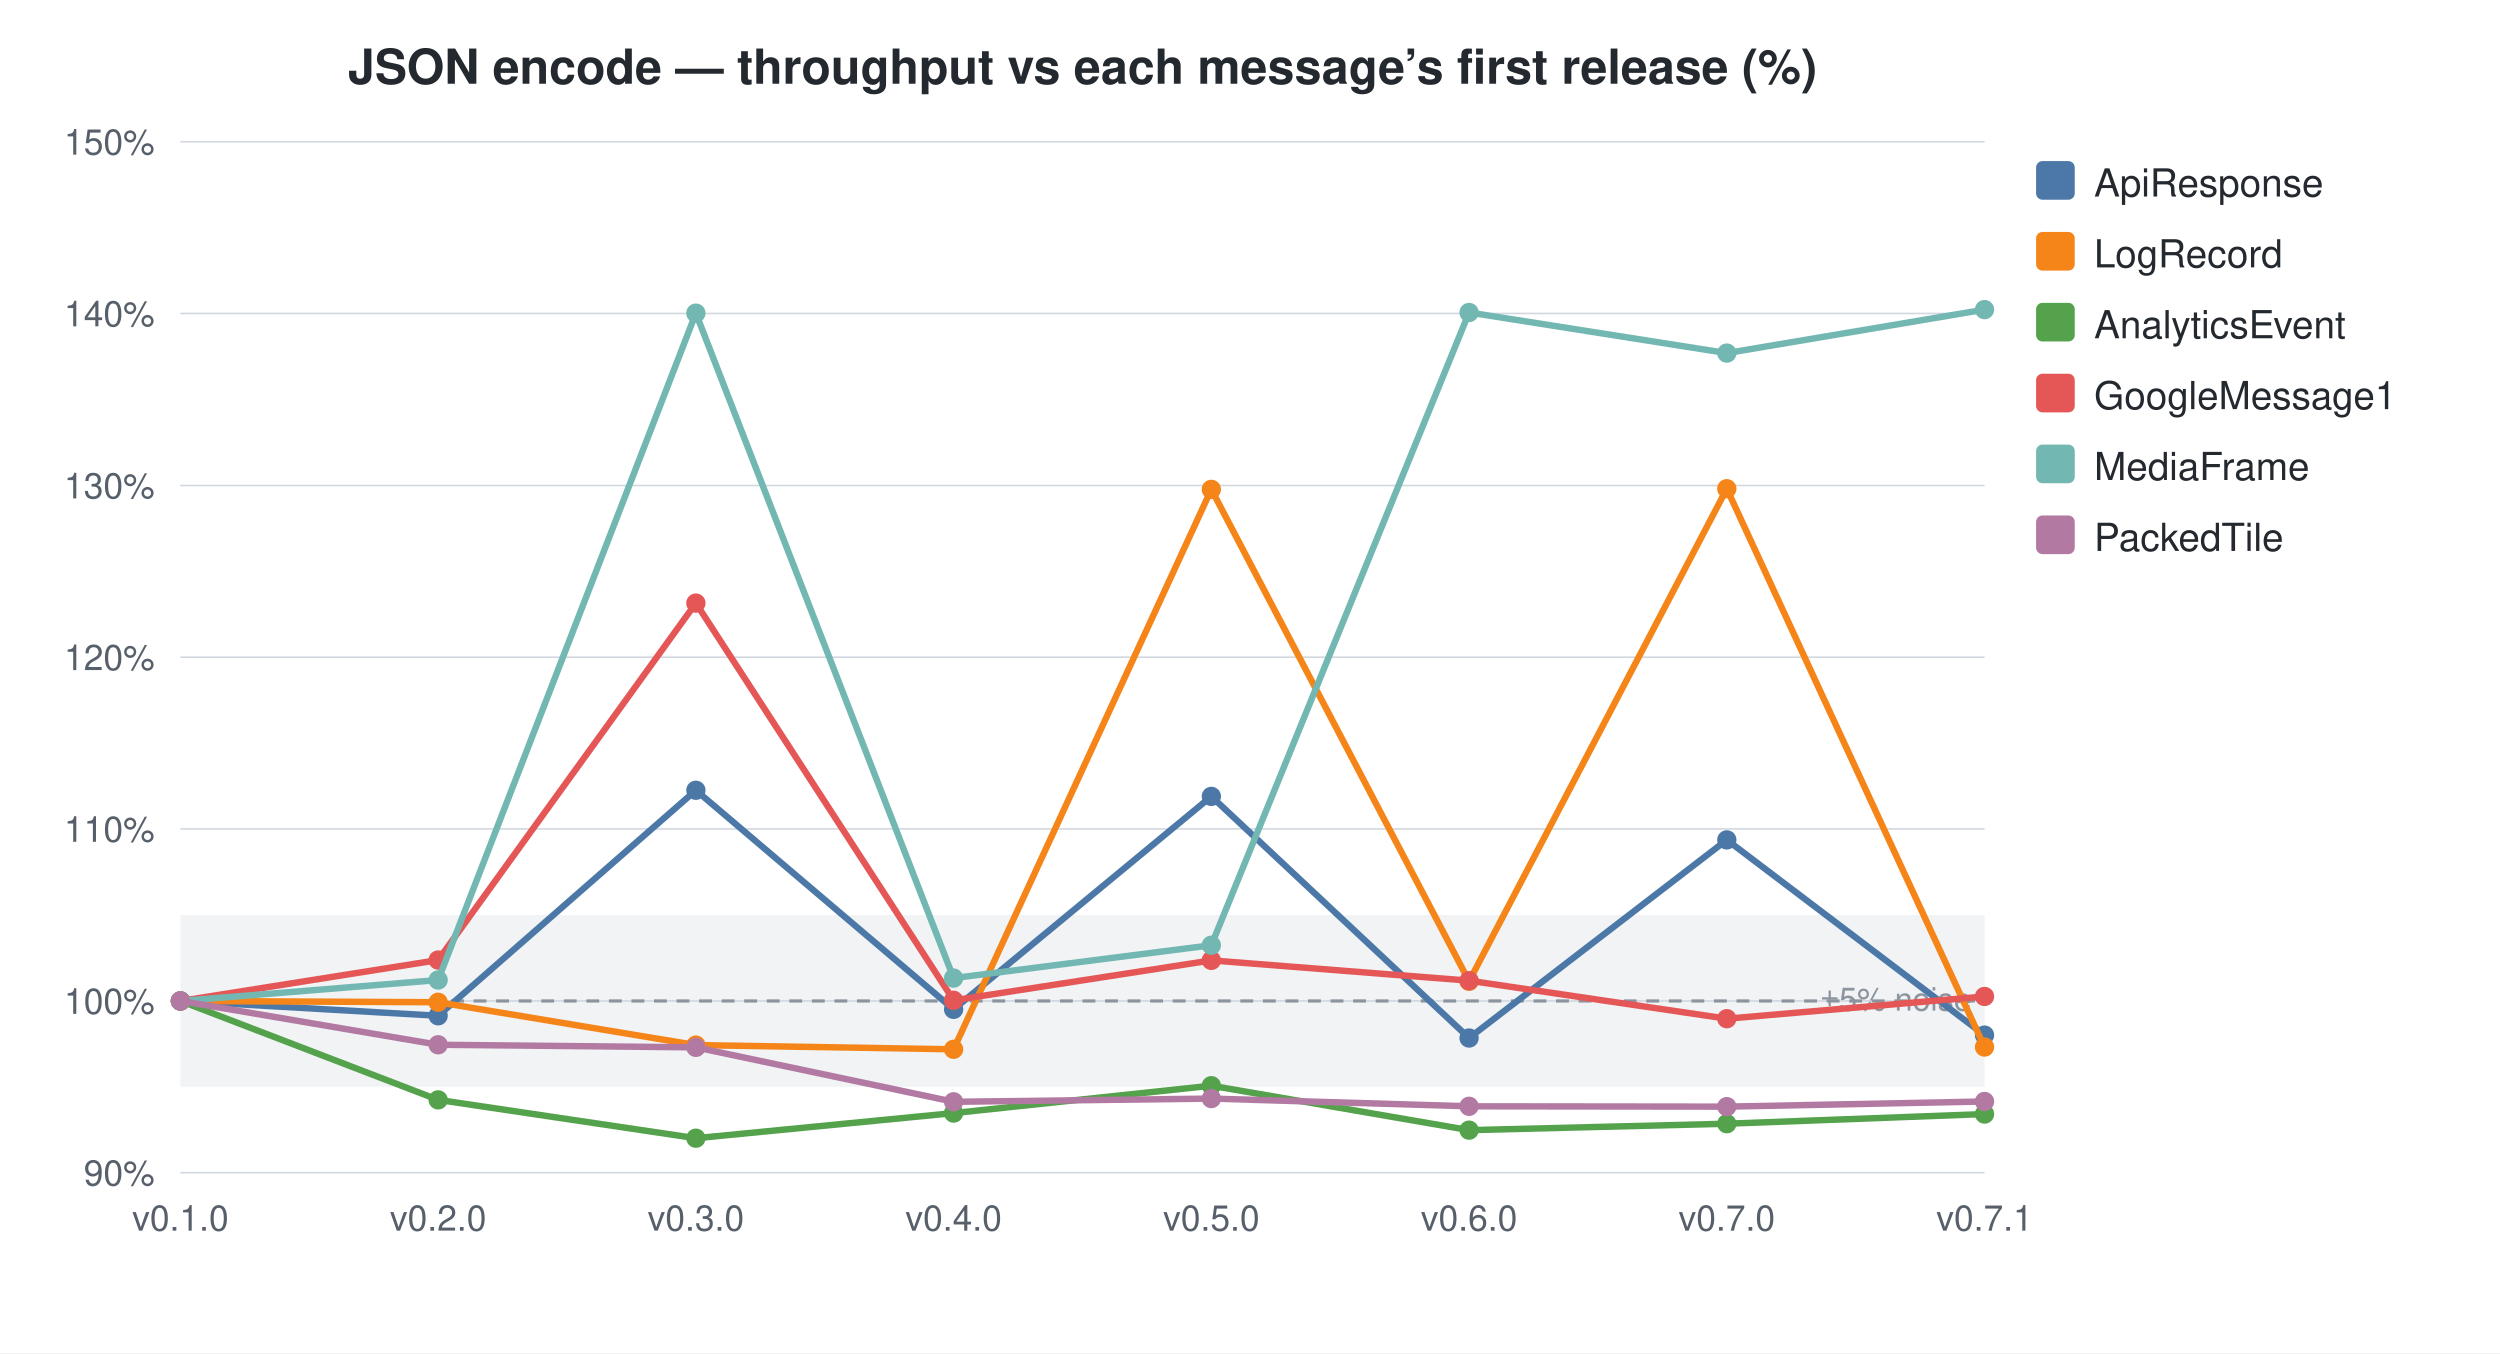
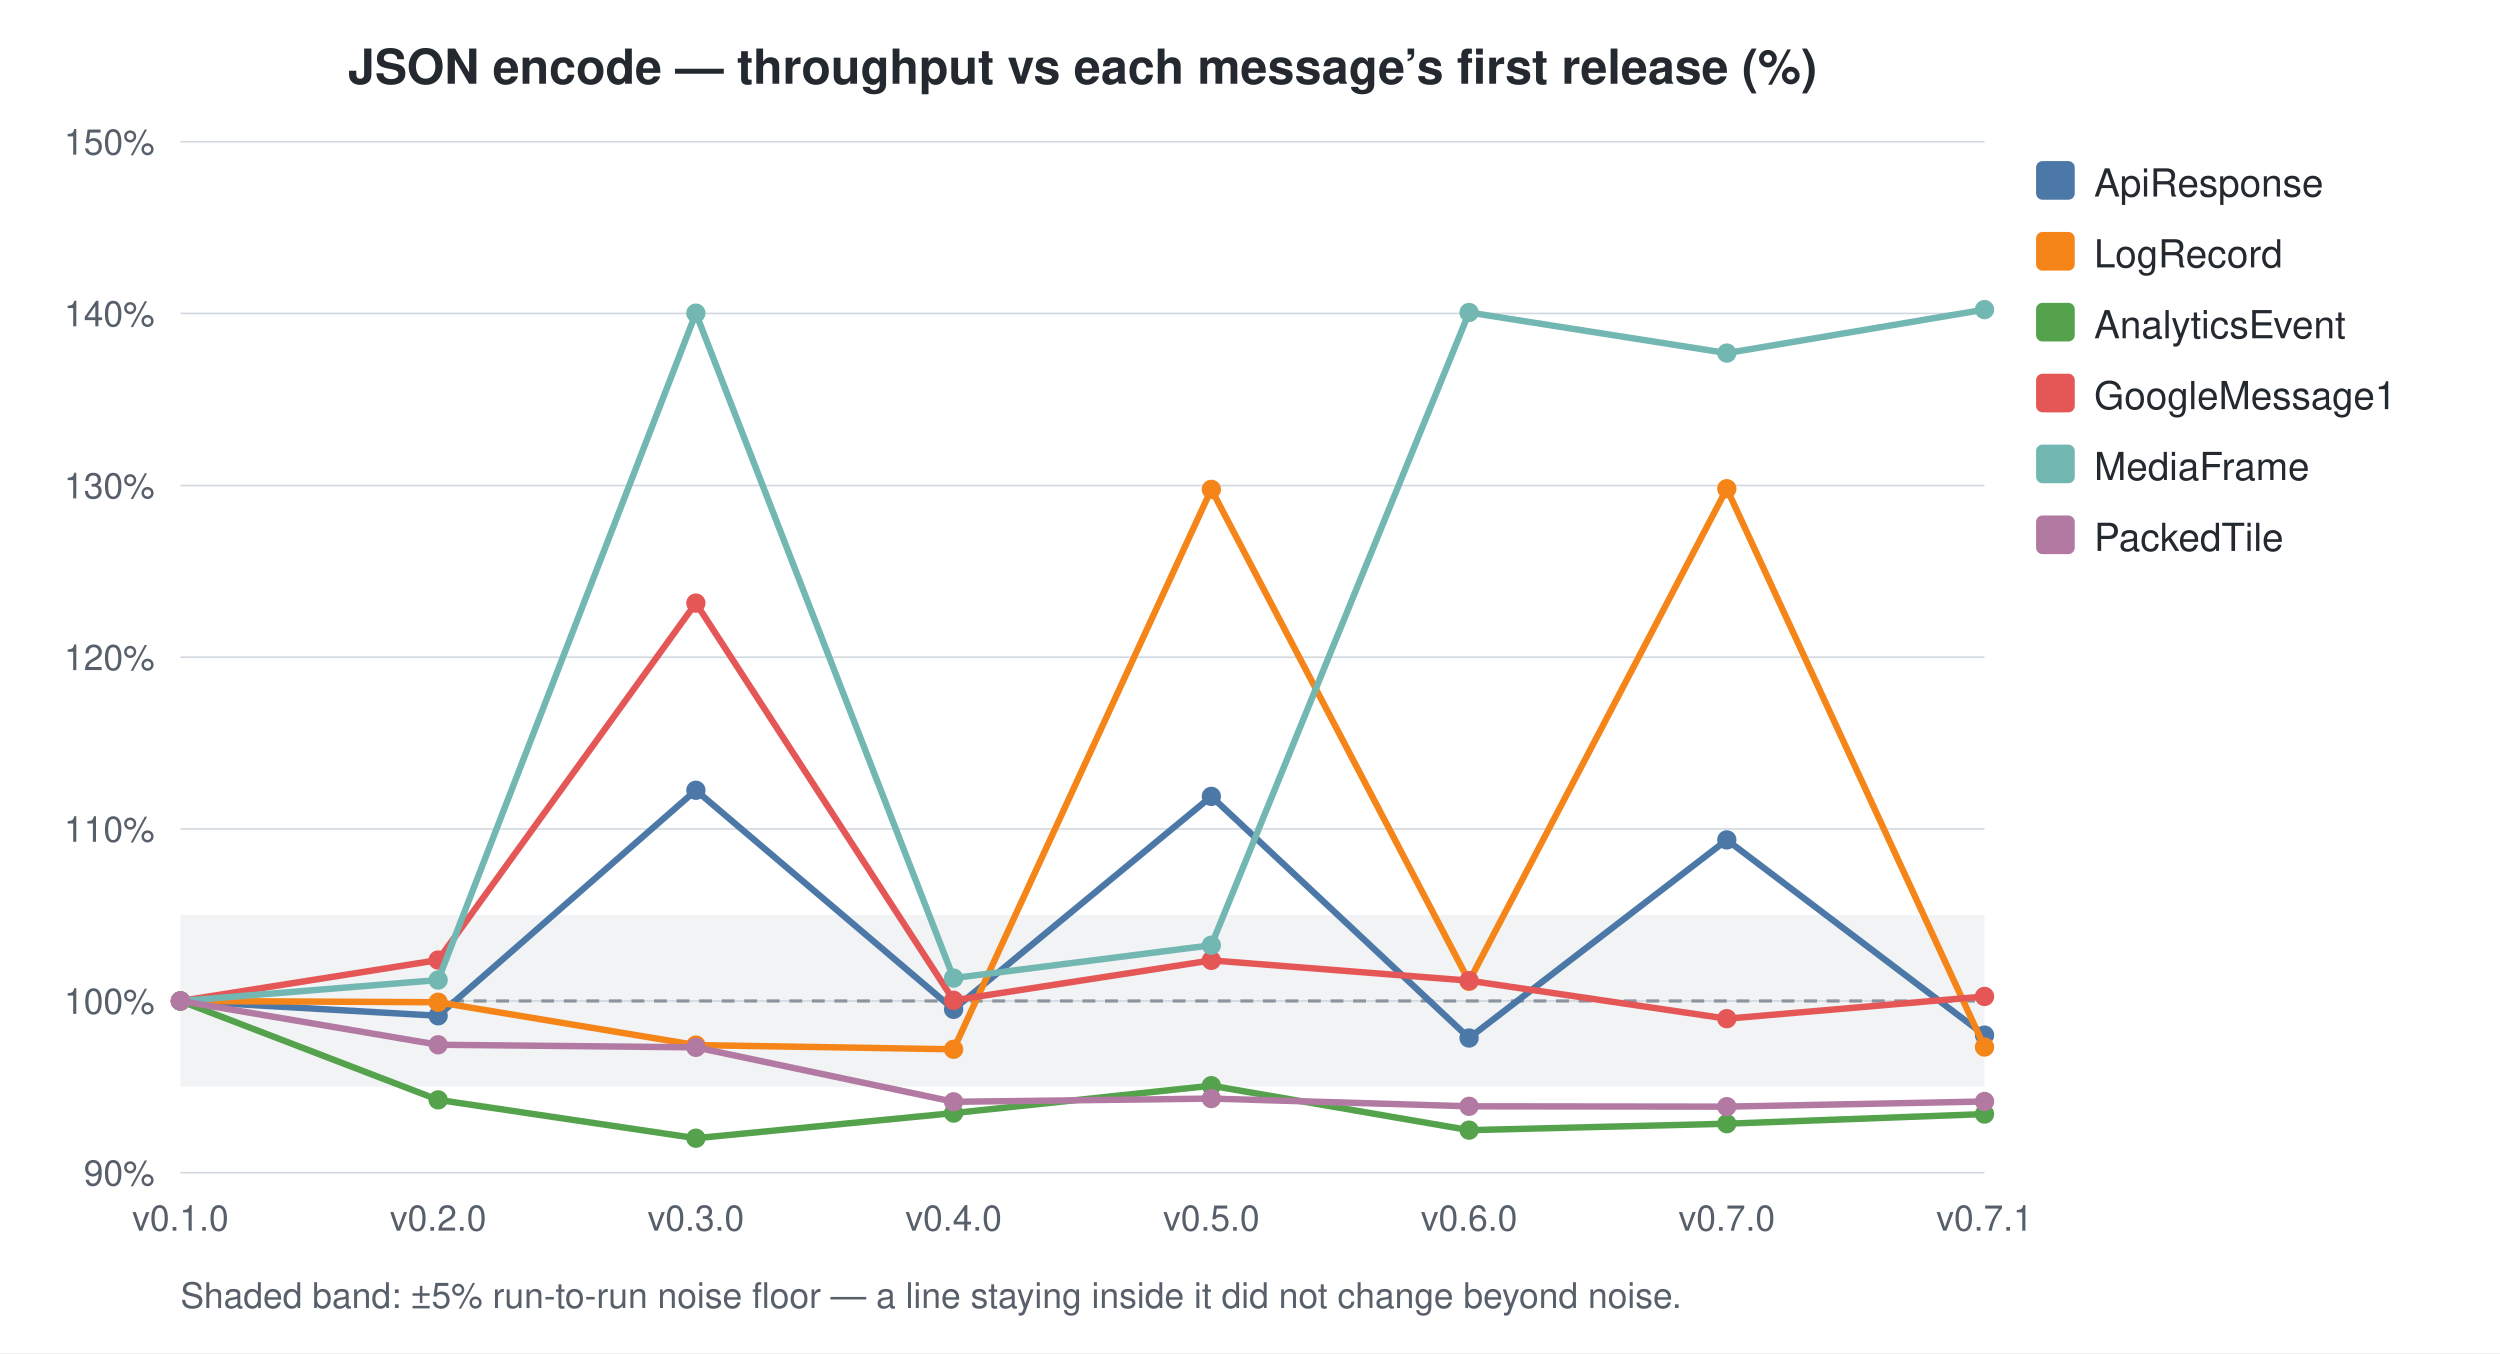
<svg xmlns="http://www.w3.org/2000/svg" width="776" height="420" viewBox="0 0 776 420">
  <style>
    text { font-family: -apple-system, BlinkMacSystemFont, "Segoe UI", Helvetica, Arial, sans-serif; }
    .title { font-size: 15px; font-weight: 600; fill: #24292f; }
    .axis-label { font-size: 11px; fill: #57606a; }
    .legend-text { font-size: 12px; fill: #24292f; }
    .grid { stroke: #d0d7de; stroke-width: 0.5; }
    .baseline { stroke: #8c959f; stroke-width: 1; stroke-dasharray: 4 3; }
    .noise-band { fill: #b1bac4; opacity: 0.18; }
-     .band-label { font-size: 10px; fill: #8c959f; }
+     .footnote { font-size: 11px; fill: #57606a; }
  </style>
  <rect width="100%" height="100%" fill="white" />
  <rect x="56" y="284.0" width="560" height="53.3" class="noise-band" />
-   <text x="612" y="313.7" text-anchor="end" class="band-label">±5% noise</text>
  <text x="336.0" y="26" text-anchor="middle" class="title">JSON encode — throughput vs each message’s first release (%)</text>
  <line x1="56" y1="364.0" x2="616" y2="364.0" class="grid" />
  <text x="48" y="368.0" text-anchor="end" class="axis-label">90%</text>
  <line x1="56" y1="310.7" x2="616" y2="310.7" class="grid" />
  <text x="48" y="314.7" text-anchor="end" class="axis-label">100%</text>
  <line x1="56" y1="257.3" x2="616" y2="257.3" class="grid" />
  <text x="48" y="261.3" text-anchor="end" class="axis-label">110%</text>
  <line x1="56" y1="204.0" x2="616" y2="204.0" class="grid" />
  <text x="48" y="208.0" text-anchor="end" class="axis-label">120%</text>
  <line x1="56" y1="150.7" x2="616" y2="150.7" class="grid" />
  <text x="48" y="154.7" text-anchor="end" class="axis-label">130%</text>
  <line x1="56" y1="97.3" x2="616" y2="97.3" class="grid" />
  <text x="48" y="101.3" text-anchor="end" class="axis-label">140%</text>
  <line x1="56" y1="44.0" x2="616" y2="44.0" class="grid" />
  <text x="48" y="48.0" text-anchor="end" class="axis-label">150%</text>
  <line x1="56" y1="310.7" x2="616" y2="310.7" class="baseline" />
  <text x="56.0" y="382" text-anchor="middle" class="axis-label">v0.1.0</text>
  <text x="136.0" y="382" text-anchor="middle" class="axis-label">v0.2.0</text>
  <text x="216.0" y="382" text-anchor="middle" class="axis-label">v0.3.0</text>
  <text x="296.0" y="382" text-anchor="middle" class="axis-label">v0.4.0</text>
  <text x="376.0" y="382" text-anchor="middle" class="axis-label">v0.5.0</text>
  <text x="456.0" y="382" text-anchor="middle" class="axis-label">v0.6.0</text>
  <text x="536.0" y="382" text-anchor="middle" class="axis-label">v0.7.0</text>
  <text x="616.0" y="382" text-anchor="middle" class="axis-label">v0.7.1</text>
  <path d="M56.0,310.7 L136.0,315.3 L216.0,245.3 L296.0,313.3 L376.0,247.2 L456.0,322.2 L536.0,260.7 L616.0,321.3" fill="none" stroke="#4C78A8" stroke-width="2" />
  <circle cx="56.0" cy="310.7" r="3" fill="#4C78A8" />
  <circle cx="136.0" cy="315.3" r="3" fill="#4C78A8" />
  <circle cx="216.0" cy="245.3" r="3" fill="#4C78A8" />
  <circle cx="296.0" cy="313.3" r="3" fill="#4C78A8" />
  <circle cx="376.0" cy="247.2" r="3" fill="#4C78A8" />
  <circle cx="456.0" cy="322.2" r="3" fill="#4C78A8" />
  <circle cx="536.0" cy="260.7" r="3" fill="#4C78A8" />
  <circle cx="616.0" cy="321.3" r="3" fill="#4C78A8" />
  <path d="M56.0,310.7 L136.0,311.1 L216.0,324.4 L296.0,325.7 L376.0,151.9 L456.0,304.6 L536.0,151.7 L616.0,325.0" fill="none" stroke="#F58518" stroke-width="2" />
  <circle cx="56.0" cy="310.7" r="3" fill="#F58518" />
  <circle cx="136.0" cy="311.1" r="3" fill="#F58518" />
  <circle cx="216.0" cy="324.4" r="3" fill="#F58518" />
  <circle cx="296.0" cy="325.7" r="3" fill="#F58518" />
  <circle cx="376.0" cy="151.9" r="3" fill="#F58518" />
  <circle cx="456.0" cy="304.6" r="3" fill="#F58518" />
  <circle cx="536.0" cy="151.7" r="3" fill="#F58518" />
  <circle cx="616.0" cy="325.0" r="3" fill="#F58518" />
  <path d="M56.0,310.7 L136.0,341.4 L216.0,353.3 L296.0,345.5 L376.0,337.0 L456.0,350.8 L536.0,348.8 L616.0,345.8" fill="none" stroke="#54A24B" stroke-width="2" />
  <circle cx="56.0" cy="310.7" r="3" fill="#54A24B" />
  <circle cx="136.0" cy="341.4" r="3" fill="#54A24B" />
  <circle cx="216.0" cy="353.3" r="3" fill="#54A24B" />
  <circle cx="296.0" cy="345.5" r="3" fill="#54A24B" />
  <circle cx="376.0" cy="337.0" r="3" fill="#54A24B" />
  <circle cx="456.0" cy="350.8" r="3" fill="#54A24B" />
  <circle cx="536.0" cy="348.8" r="3" fill="#54A24B" />
  <circle cx="616.0" cy="345.8" r="3" fill="#54A24B" />
  <path d="M56.0,310.7 L136.0,298.0 L216.0,187.2 L296.0,310.5 L376.0,298.1 L456.0,304.4 L536.0,316.2 L616.0,309.3" fill="none" stroke="#E45756" stroke-width="2" />
  <circle cx="56.0" cy="310.7" r="3" fill="#E45756" />
  <circle cx="136.0" cy="298.0" r="3" fill="#E45756" />
  <circle cx="216.0" cy="187.2" r="3" fill="#E45756" />
  <circle cx="296.0" cy="310.5" r="3" fill="#E45756" />
  <circle cx="376.0" cy="298.1" r="3" fill="#E45756" />
  <circle cx="456.0" cy="304.4" r="3" fill="#E45756" />
  <circle cx="536.0" cy="316.2" r="3" fill="#E45756" />
  <circle cx="616.0" cy="309.3" r="3" fill="#E45756" />
  <path d="M56.0,310.7 L136.0,304.2 L216.0,97.2 L296.0,303.6 L376.0,293.4 L456.0,97.0 L536.0,109.6 L616.0,96.1" fill="none" stroke="#72B7B2" stroke-width="2" />
  <circle cx="56.0" cy="310.7" r="3" fill="#72B7B2" />
  <circle cx="136.0" cy="304.2" r="3" fill="#72B7B2" />
  <circle cx="216.0" cy="97.2" r="3" fill="#72B7B2" />
  <circle cx="296.0" cy="303.6" r="3" fill="#72B7B2" />
  <circle cx="376.0" cy="293.4" r="3" fill="#72B7B2" />
  <circle cx="456.0" cy="97.0" r="3" fill="#72B7B2" />
  <circle cx="536.0" cy="109.6" r="3" fill="#72B7B2" />
  <circle cx="616.0" cy="96.1" r="3" fill="#72B7B2" />
  <path d="M56.0,310.7 L136.0,324.3 L216.0,325.1 L296.0,342.0 L376.0,341.0 L456.0,343.4 L536.0,343.5 L616.0,341.9" fill="none" stroke="#B279A2" stroke-width="2" />
  <circle cx="56.0" cy="310.7" r="3" fill="#B279A2" />
  <circle cx="136.0" cy="324.3" r="3" fill="#B279A2" />
  <circle cx="216.0" cy="325.1" r="3" fill="#B279A2" />
  <circle cx="296.0" cy="342.0" r="3" fill="#B279A2" />
  <circle cx="376.0" cy="341.0" r="3" fill="#B279A2" />
  <circle cx="456.0" cy="343.4" r="3" fill="#B279A2" />
  <circle cx="536.0" cy="343.5" r="3" fill="#B279A2" />
  <circle cx="616.0" cy="341.9" r="3" fill="#B279A2" />
  <rect x="632" y="50" width="12" height="12" rx="2" fill="#4C78A8" />
  <text x="650" y="61" class="legend-text">ApiResponse</text>
  <rect x="632" y="72" width="12" height="12" rx="2" fill="#F58518" />
  <text x="650" y="83" class="legend-text">LogRecord</text>
  <rect x="632" y="94" width="12" height="12" rx="2" fill="#54A24B" />
  <text x="650" y="105" class="legend-text">AnalyticsEvent</text>
  <rect x="632" y="116" width="12" height="12" rx="2" fill="#E45756" />
  <text x="650" y="127" class="legend-text">GoogleMessage1</text>
  <rect x="632" y="138" width="12" height="12" rx="2" fill="#72B7B2" />
  <text x="650" y="149" class="legend-text">MediaFrame</text>
  <rect x="632" y="160" width="12" height="12" rx="2" fill="#B279A2" />
  <text x="650" y="171" class="legend-text">PackedTile</text>
+   <text x="56" y="406.0" class="footnote">Shaded band: ±5% run-to-run noise floor — a line staying inside it did not change beyond noise.</text>
</svg>
